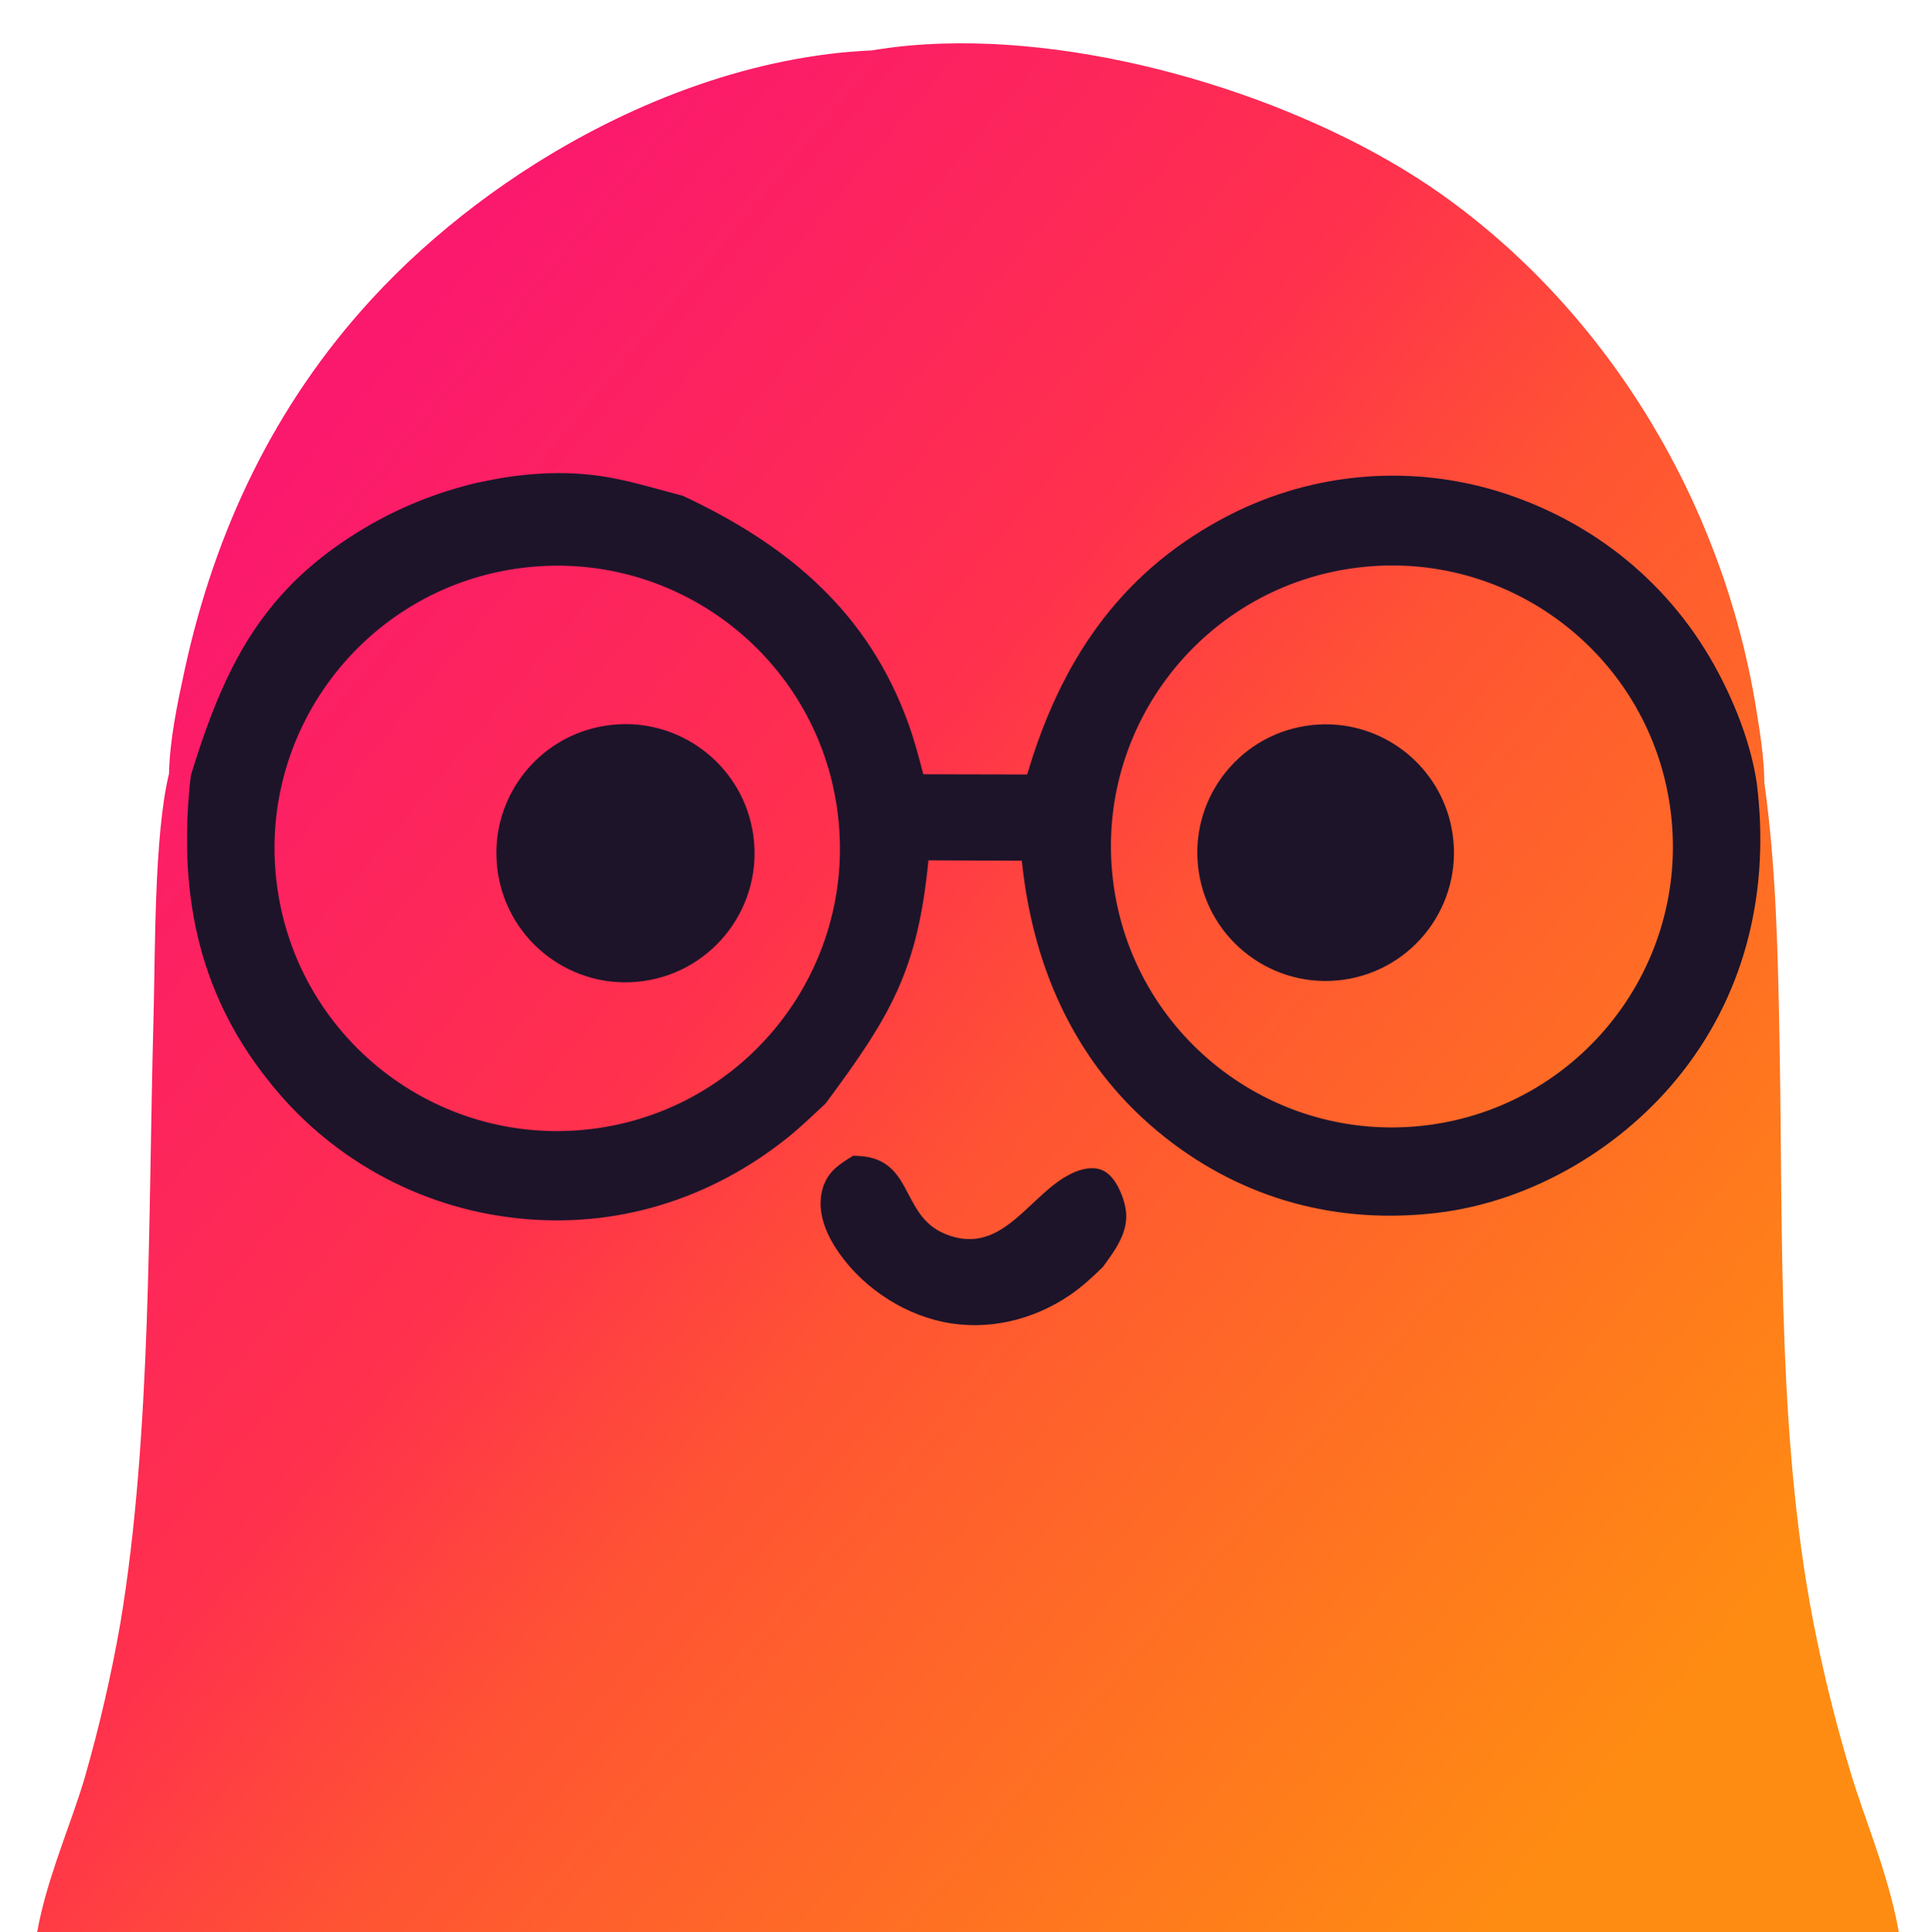
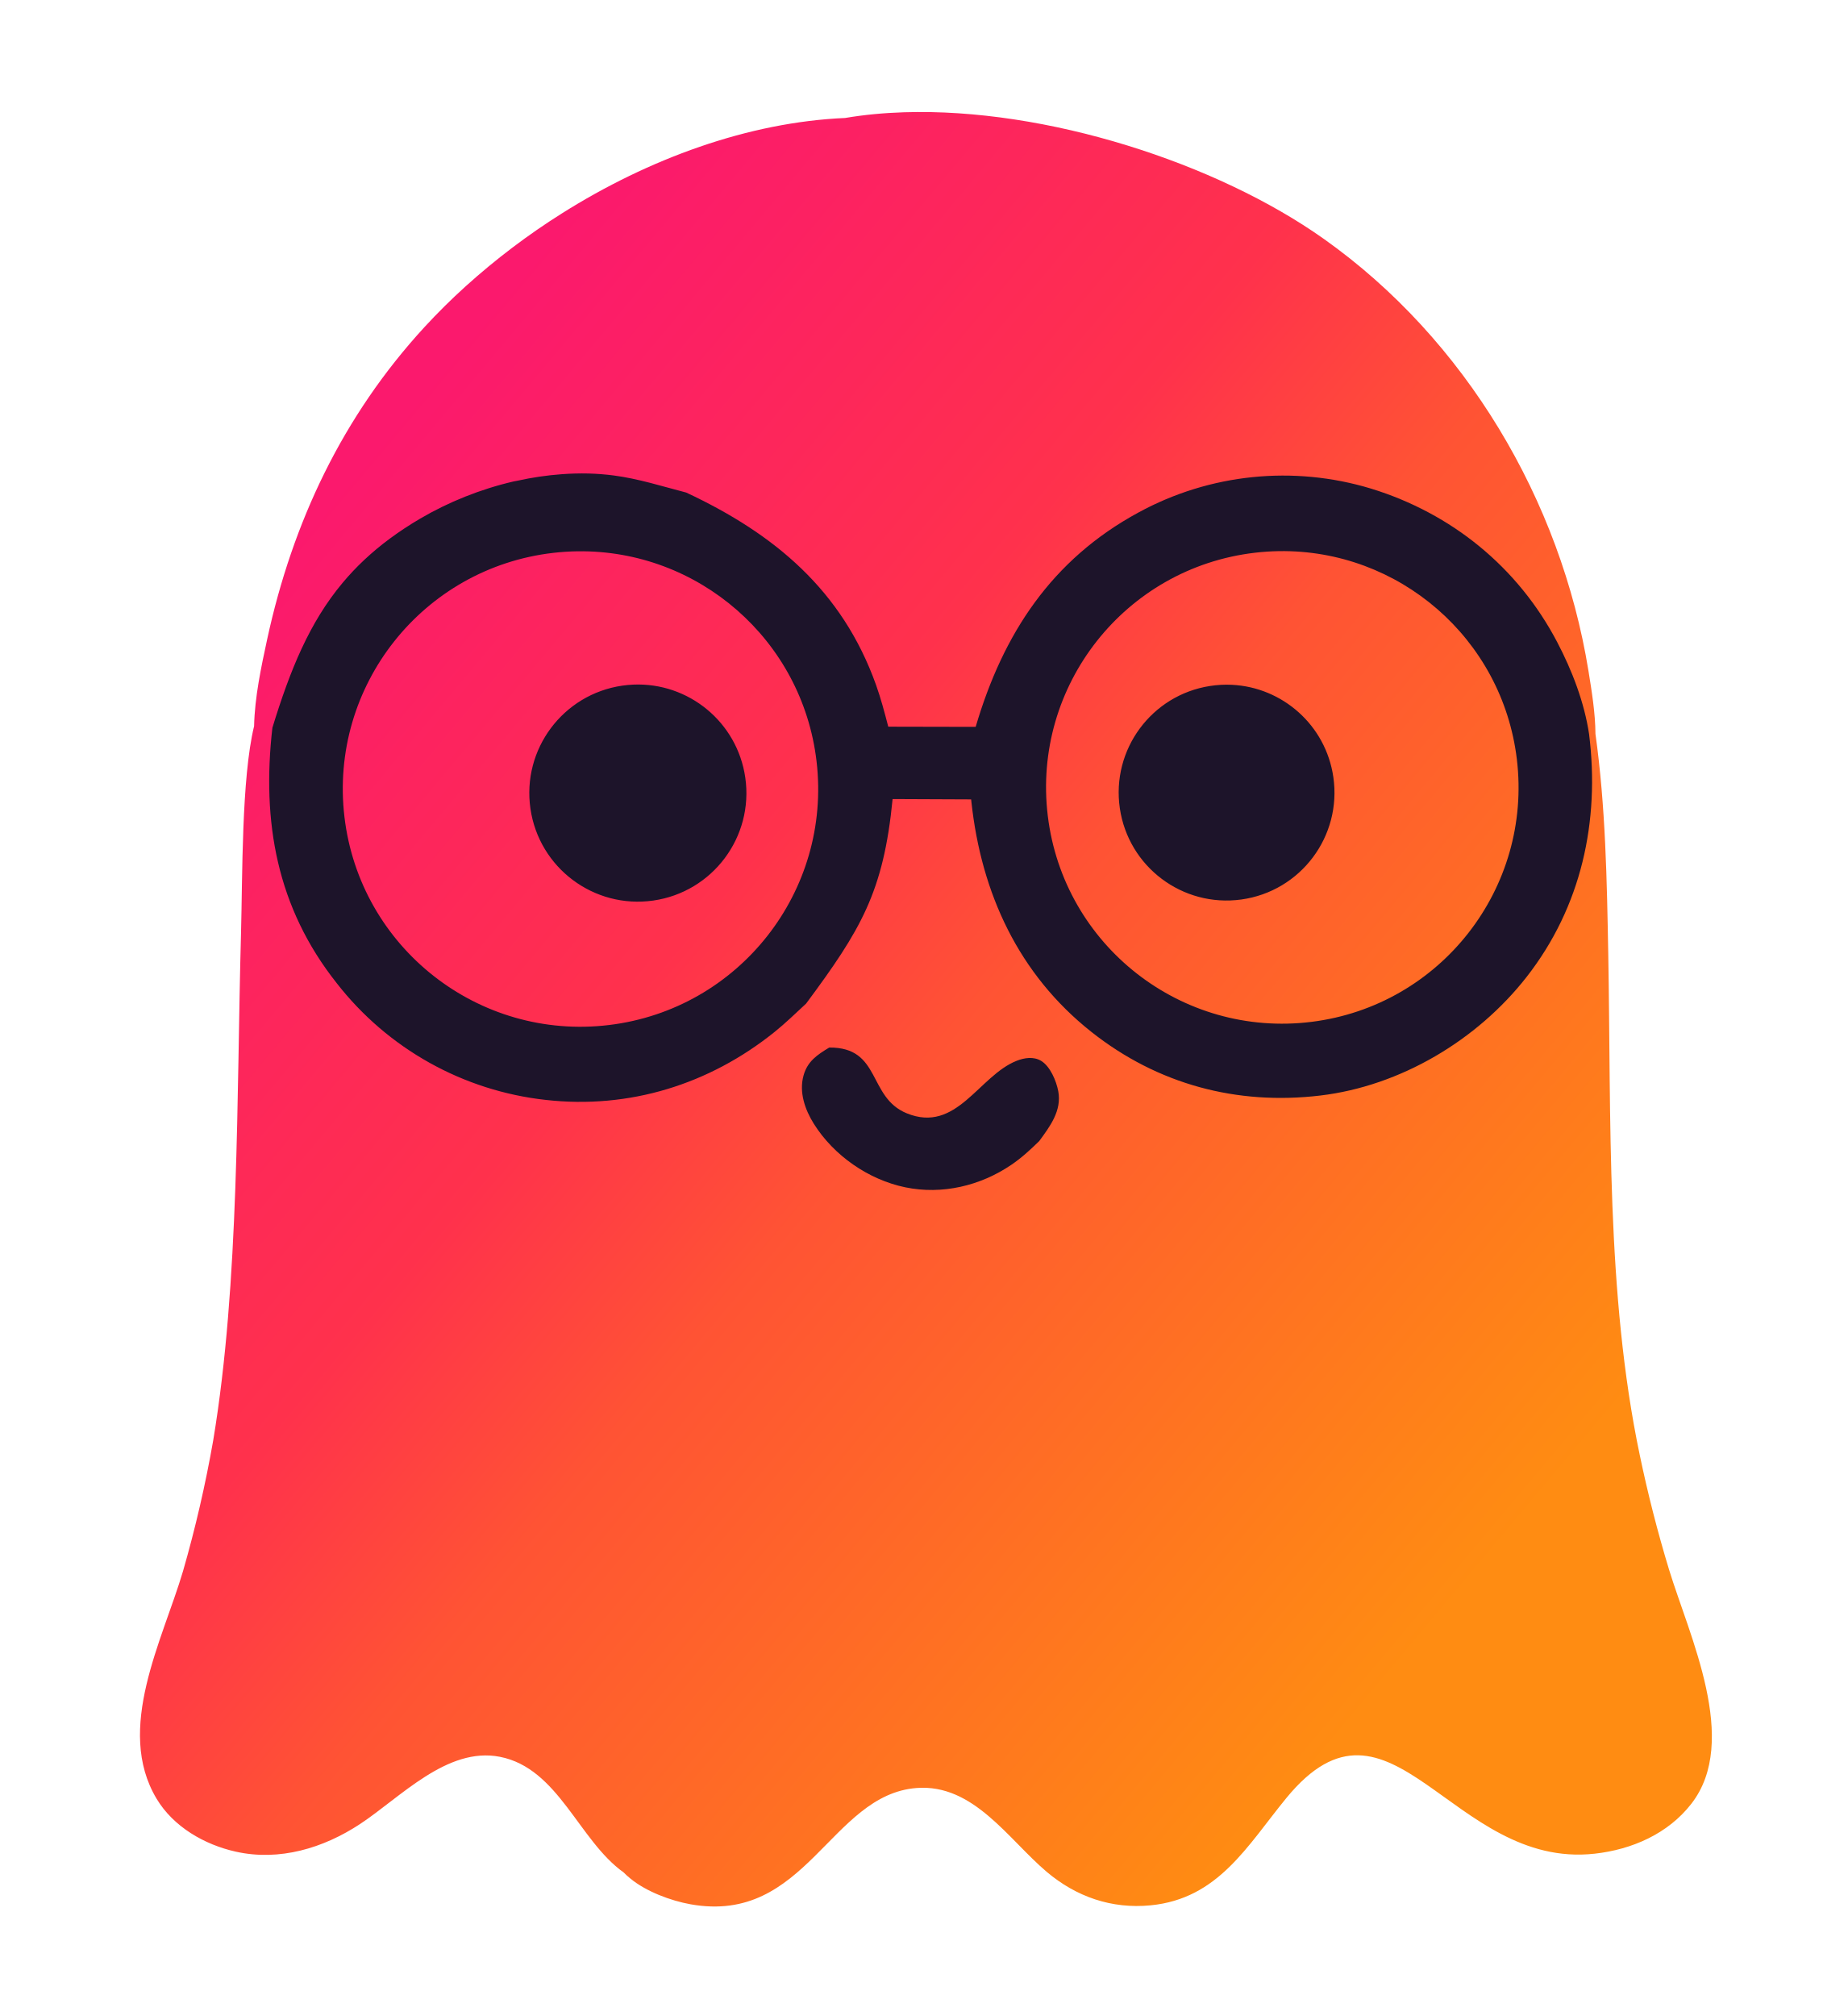
- <svg xmlns="http://www.w3.org/2000/svg" xmlns:xlink="http://www.w3.org/1999/xlink" viewBox="-5 -6.5 290 290">
+ <svg xmlns="http://www.w3.org/2000/svg" xmlns:xlink="http://www.w3.org/1999/xlink" viewBox="-25 -20 330 360">
  <defs>
    <linearGradient id="a">
      <stop offset="0" stop-color="#fb196d" />
      <stop offset=".353" stop-color="#ff314c" />
      <stop offset=".521" stop-color="#ff5334" />
      <stop offset="1" stop-color="#ff8c12" />
    </linearGradient>
    <linearGradient xlink:href="#a" id="b" x1="139.31" x2="354.365" y1="408.886" y2="589.339" gradientTransform="translate(-106.47 -338.889)" gradientUnits="userSpaceOnUse" />
  </defs>
  <rect width="238.787" height="150.468" x="21.105" y="46.685" fill="#1d142a" ry="75.234" />
  <path fill="url(#b)" d="M136.45.047c-3.623.116-7.142.448-10.508 1.02-17.313.747-35.122 7.3-50.555 17.019a125 125 0 0 0-17.195 13.013 113 113 0 0 0-7.399 7.329c-7.283 7.924-13.167 16.615-17.799 25.947-4.63 9.331-8.008 19.303-10.279 29.785-1.079 4.98-2.225 10.389-2.334 15.502-2.268 9.316-2.059 26.939-2.338 37.055-.796 28.908-.266 62.268-4.963 90.486a223 223 0 0 1-5.396 23.365c-3.66 12.373-12.17 28.173-4.725 40.621 3.001 5.018 8.539 8.212 14.147 9.465 7.8 1.744 15.647-.625 22.18-4.924 7.228-4.757 15.563-13.855 24.984-12.017 10.484 2.045 14.092 14.956 22.115 20.652.555.547.49.501 1.191 1.082 2.806 2.323 7.217 3.972 10.752 4.604 20.651 3.694 24.955-19.597 40.391-20.766 10.138-.767 16.345 9.143 23.188 14.945 5.293 4.487 11.637 6.685 18.58 6.008 12.117-1.18 17.28-10.658 24.255-19.164 18.626-22.709 29.503 12.775 55.053 9.943 6.671-.739 13.106-3.549 17.278-8.92 8.709-11.21-.38-30-3.993-41.833a235 235 0 0 1-5.23-20.467c-6.051-28.84-5.083-60.097-5.62-89.469-.238-13.032-.475-26.35-2.286-39.277-.022-3.68-.66-7.622-1.25-11.254-4.947-30.486-21.972-59.212-47.266-77.139C192.268 9.078 161.808-.764 136.45.047m-56.282 64.51q2.233.062 4.424.345c4.376.566 8.698 1.945 12.963 3.055 15.797 7.392 27.864 17.472 33.896 34.33.873 2.44 1.539 4.97 2.19 7.478l15.61.032c4.887-16.608 13.554-29.87 29.087-38.286a54 54 0 0 1 41.553-4.251c14.386 4.426 26.18 14.008 33.197 27.359 2.674 5.084 4.867 10.786 5.72 16.488 1.943 15.557-1.374 30.821-11.15 43.336-8.84 11.32-22.552 19.485-36.857 21.188-14.916 1.776-29.041-2.003-40.863-11.35-13.018-10.293-19.678-24.777-21.442-41.039l-.052-.492-14.028-.06c-1.617 16.613-5.693 23.372-15.449 36.523-1.855 1.713-3.67 3.49-5.639 5.072-11.66 9.37-25.959 13.808-40.873 12.127a54.93 54.93 0 0 1-37.33-20.865c-10.697-13.508-13.396-28.792-11.478-45.584 3.182-10.367 6.61-18.788 12.537-25.881a47 47 0 0 1 3.875-4.102 51 51 0 0 1 4.58-3.812 61 61 0 0 1 5.396-3.551c5.031-2.956 10.751-5.262 16.672-6.64.239-.056.482-.085.721-.137a55 55 0 0 1 7.818-1.155 49 49 0 0 1 4.922-.129m123.272 13.86a43 43 0 0 0-4.297.284c-23.214 2.7-39.81 23.756-37.014 46.959 2.798 23.203 23.924 39.71 47.115 36.814 23.053-2.878 39.442-23.85 36.66-46.916-2.607-21.623-21.143-37.457-42.464-37.14m-125.274.028q-2.146.028-4.326.277c-23.344 2.676-40.074 23.807-37.324 47.143s23.935 39.999 47.262 37.174c23.222-2.812 39.792-23.88 37.054-47.111-2.567-21.78-21.198-37.765-42.666-37.483m9.946 23.807c9.821-.422 18.56 6.662 19.994 16.601 1.53 10.602-5.827 20.437-16.43 21.96-10.592 1.52-20.414-5.83-21.943-16.42-1.53-10.592 5.812-20.419 16.402-21.956a20 20 0 0 1 1.977-.185m106.912.035c9.002.44 16.746 7.184 18.105 16.455 1.553 10.594-5.83 20.424-16.437 21.885-10.478 1.443-20.16-5.83-21.694-16.295s5.654-20.212 16.106-21.836a19.4 19.4 0 0 1 3.92-.21m-71.926 64.775c9.322-.07 6.832 8.87 13.838 11.74 8.913 3.652 12.863-6.706 19.644-9.376 1.37-.54 2.998-.786 4.33-.006 1.651.968 2.751 3.62 3.092 5.437.652 3.477-1.466 6.264-3.392 8.899-1.58 1.55-3.149 2.996-4.98 4.242-5.526 3.758-12.374 5.386-18.96 4.021-6.556-1.358-12.77-5.67-16.326-11.35-1.577-2.518-2.664-5.627-1.838-8.601.712-2.563 2.424-3.687 4.592-5.006" />
</svg>
